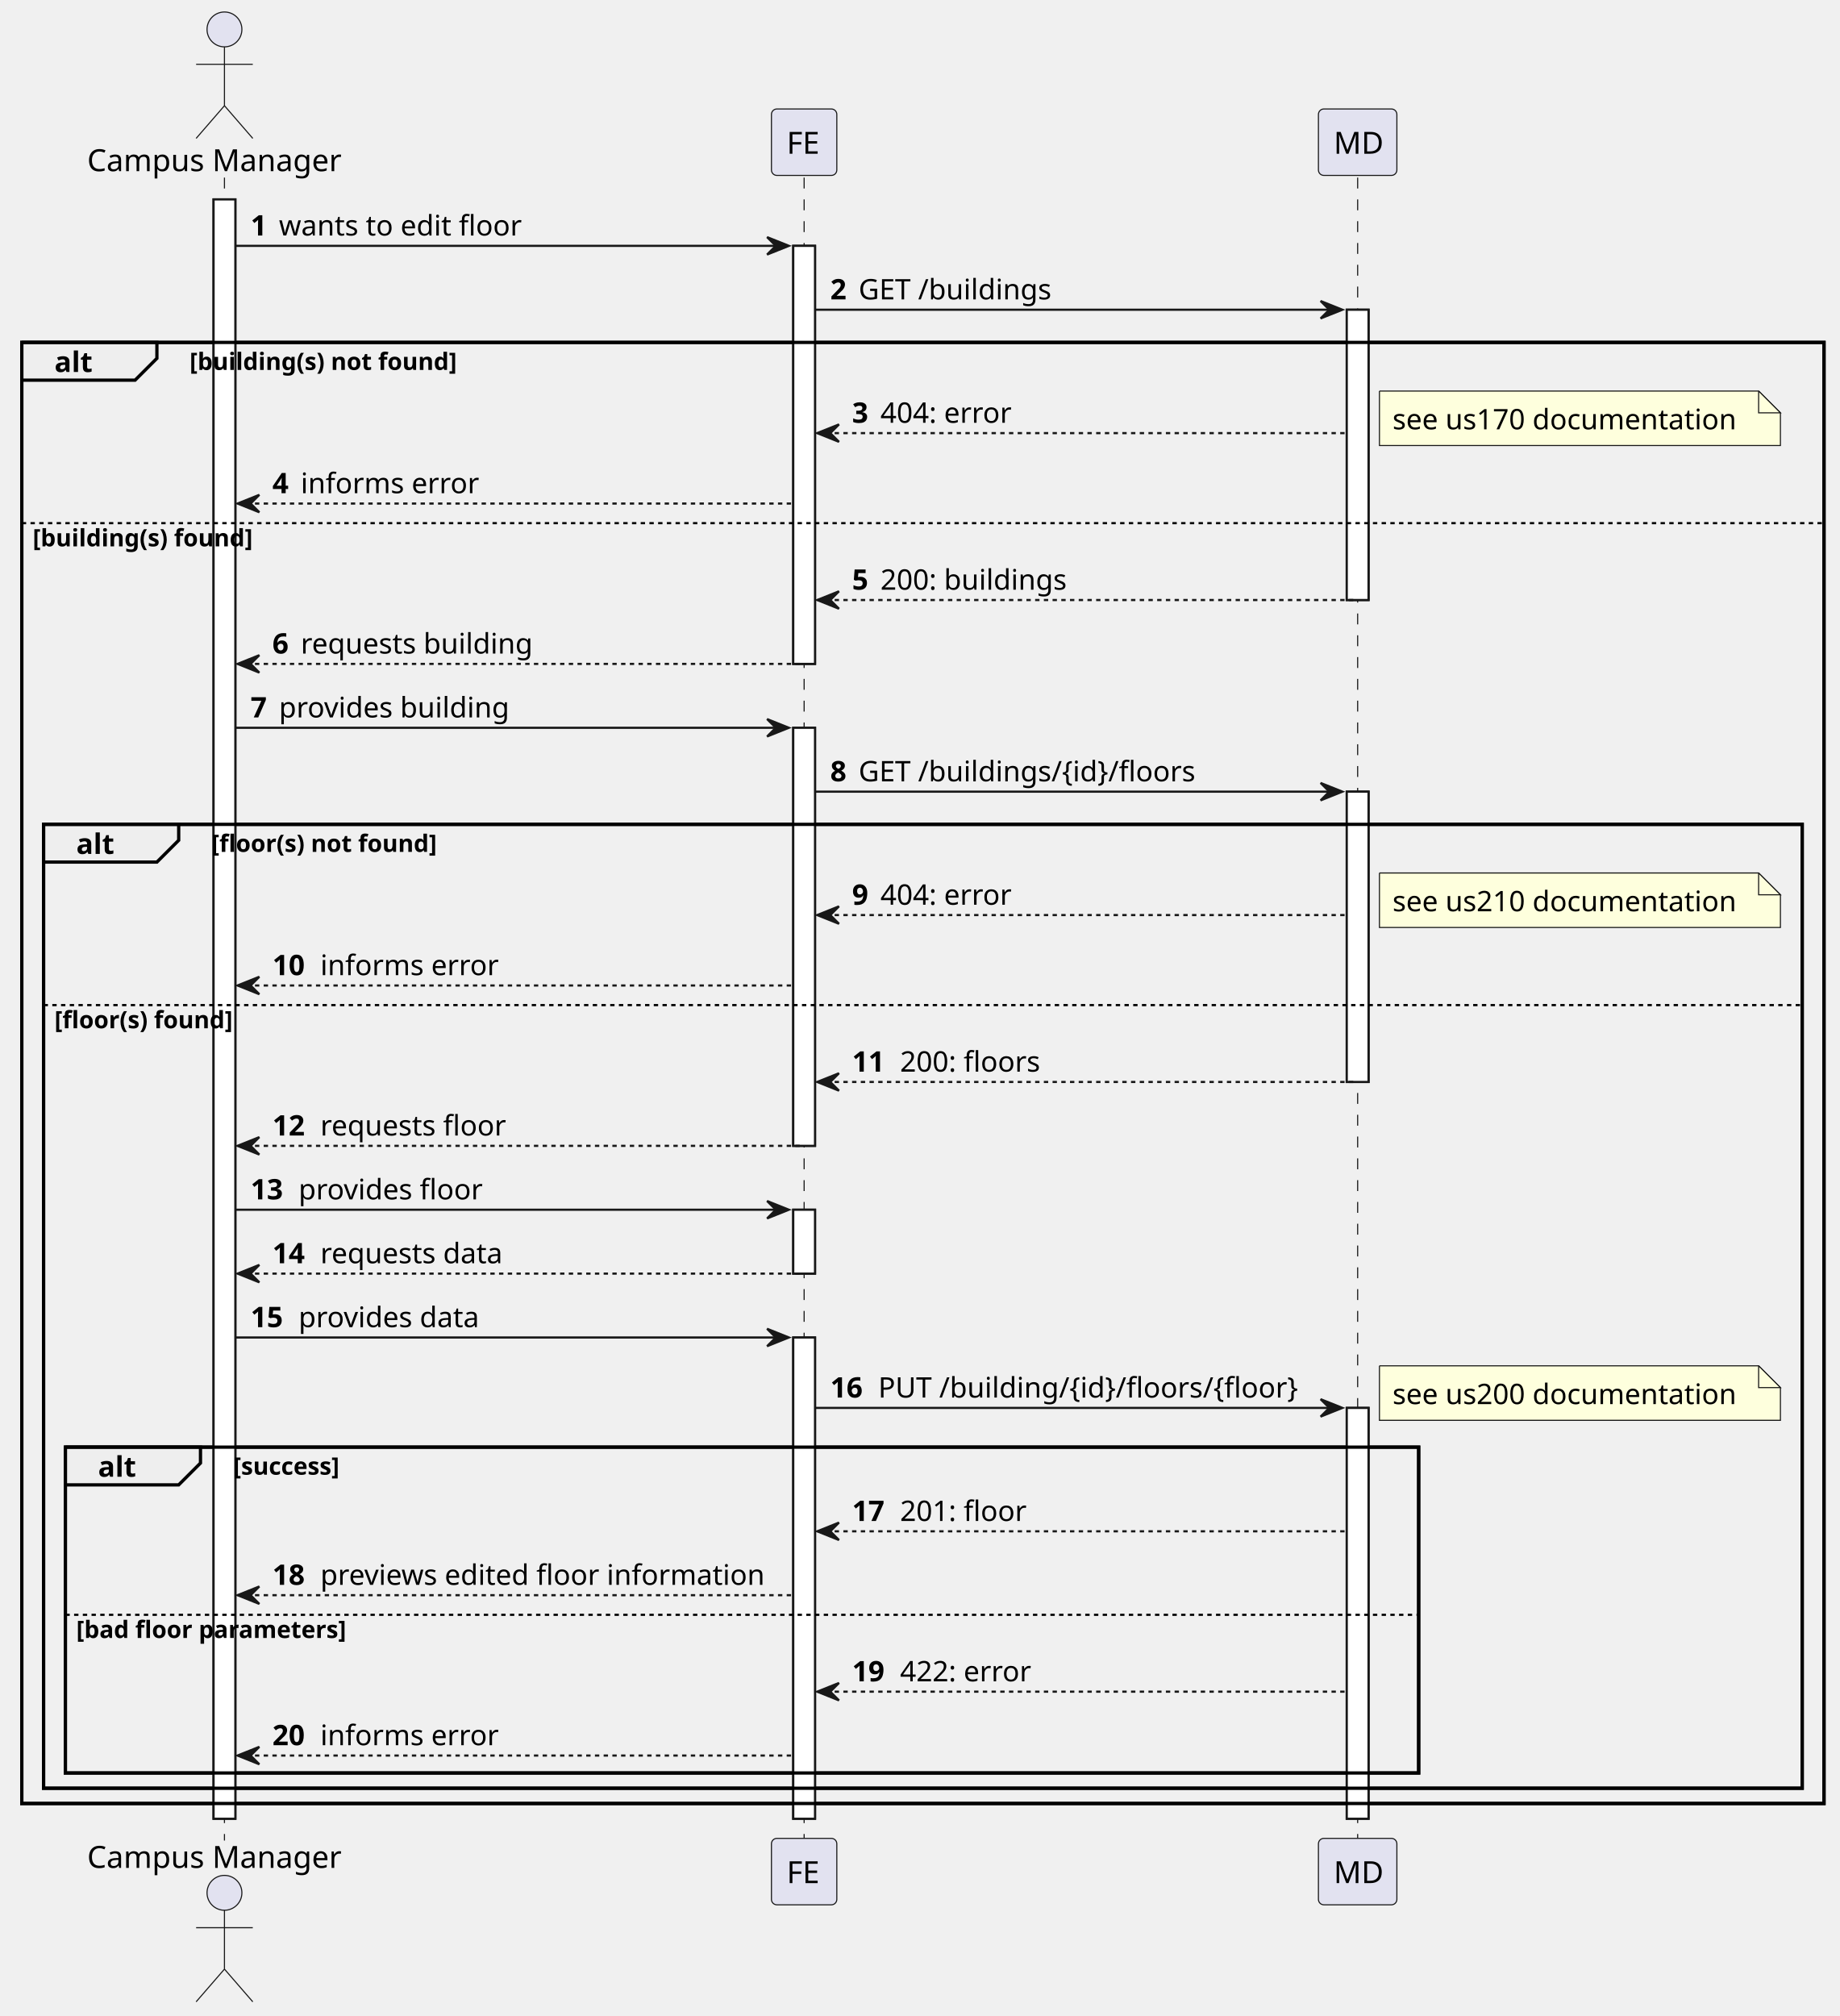
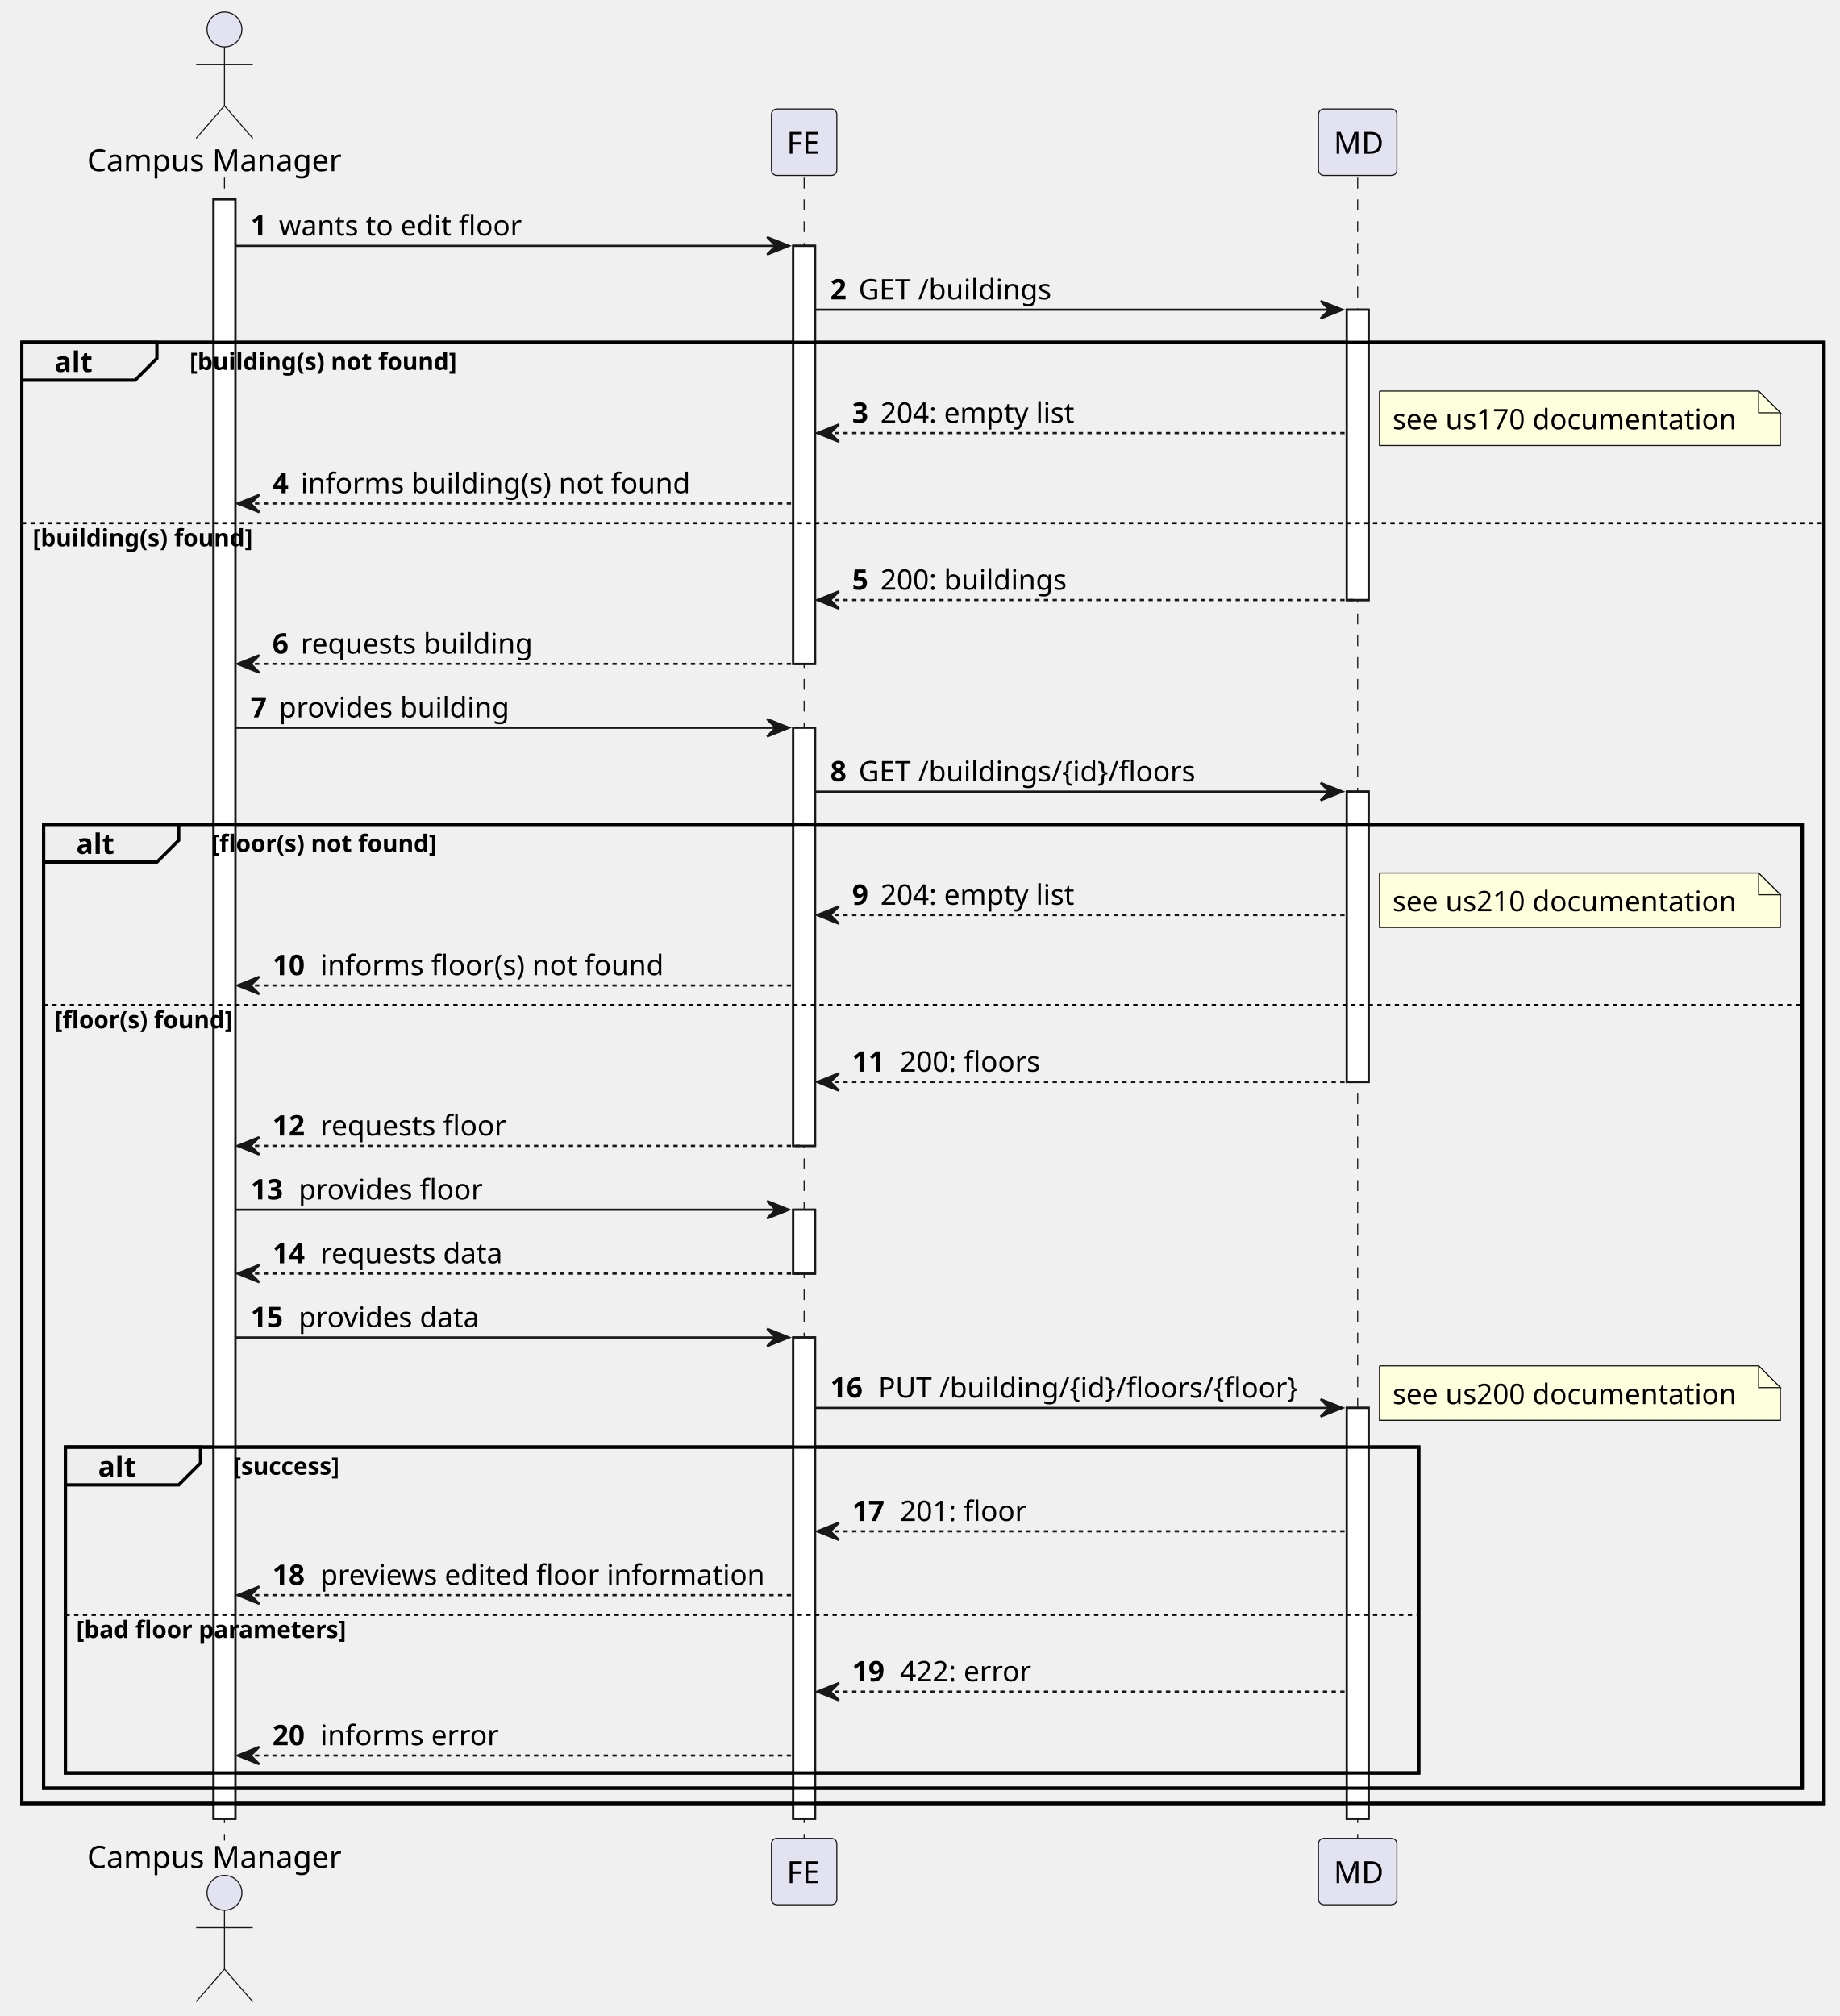
<svg xmlns="http://www.w3.org/2000/svg" contentStyleType="text/css" height="925px" preserveAspectRatio="none" style="width:844px;height:925px;background:#FFFFFF;" version="1.1" viewBox="0 0 844 925" width="844px" zoomAndPan="magnify">
  <defs />
  <g>
    <rect fill="#FFFFFF" height="743.008" style="stroke:#181818;stroke-width:1.0;" width="10" x="98" y="91.488" />
    <rect fill="#FFFFFF" height="191.818" style="stroke:#181818;stroke-width:1.0;" width="10" x="364" y="112.799" />
    <rect fill="#FFFFFF" height="191.818" style="stroke:#181818;stroke-width:1.0;" width="10" x="364" y="333.928" />
    <rect fill="#FFFFFF" height="29.311" style="stroke:#181818;stroke-width:1.0;" width="10" x="364" y="555.057" />
    <rect fill="#FFFFFF" height="220.818" style="stroke:#181818;stroke-width:1.0;" width="10" x="364" y="613.678" />
    <rect fill="#FFFFFF" height="133.197" style="stroke:#181818;stroke-width:1.0;" width="10" x="618" y="142.109" />
    <rect fill="#FFFFFF" height="133.197" style="stroke:#181818;stroke-width:1.0;" width="10" x="618" y="363.238" />
    <rect fill="#FFFFFF" height="188.508" style="stroke:#181818;stroke-width:1.0;" width="10" x="618" y="645.988" />
    <rect fill="none" height="670.387" style="stroke:#000000;stroke-width:1.5;" width="827" x="10" y="157.109" />
    <rect fill="none" height="442.258" style="stroke:#000000;stroke-width:1.5;" width="807" x="20" y="378.238" />
    <rect fill="none" height="149.508" style="stroke:#000000;stroke-width:1.5;" width="621" x="30" y="663.988" />
    <line style="stroke:#181818;stroke-width:0.5;stroke-dasharray:5.0,5.0;" x1="103" x2="103" y1="81.488" y2="844.496" />
    <line style="stroke:#181818;stroke-width:0.5;stroke-dasharray:5.0,5.0;" x1="369" x2="369" y1="81.488" y2="844.496" />
    <line style="stroke:#181818;stroke-width:0.5;stroke-dasharray:5.0,5.0;" x1="623" x2="623" y1="81.488" y2="844.496" />
    <text fill="#000000" font-family="sans-serif" font-size="14" lengthAdjust="spacing" textLength="120" x="40" y="78.535">Campus Manager</text>
    <ellipse cx="103" cy="13.5" fill="#E2E2F0" rx="8" ry="8" style="stroke:#181818;stroke-width:0.5;" />
    <path d="M103,21.5 L103,48.5 M90,29.5 L116,29.5 M103,48.5 L90,63.5 M103,48.5 L116,63.5 " fill="none" style="stroke:#181818;stroke-width:0.5;" />
    <text fill="#000000" font-family="sans-serif" font-size="14" lengthAdjust="spacing" textLength="120" x="40" y="857.031">Campus Manager</text>
    <ellipse cx="103" cy="868.484" fill="#E2E2F0" rx="8" ry="8" style="stroke:#181818;stroke-width:0.5;" />
    <path d="M103,876.484 L103,903.484 M90,884.484 L116,884.484 M103,903.484 L90,918.484 M103,903.484 L116,918.484 " fill="none" style="stroke:#181818;stroke-width:0.5;" />
    <rect fill="#E2E2F0" height="30.488" rx="2.5" ry="2.5" style="stroke:#181818;stroke-width:0.5;" width="30" x="354" y="50" />
    <text fill="#000000" font-family="sans-serif" font-size="14" lengthAdjust="spacing" textLength="16" x="361" y="70.535">FE</text>
    <rect fill="#E2E2F0" height="30.488" rx="2.5" ry="2.5" style="stroke:#181818;stroke-width:0.5;" width="30" x="354" y="843.496" />
    <text fill="#000000" font-family="sans-serif" font-size="14" lengthAdjust="spacing" textLength="16" x="361" y="864.031">FE</text>
    <rect fill="#E2E2F0" height="30.488" rx="2.5" ry="2.5" style="stroke:#181818;stroke-width:0.5;" width="36" x="605" y="50" />
    <text fill="#000000" font-family="sans-serif" font-size="14" lengthAdjust="spacing" textLength="22" x="612" y="70.535">MD</text>
    <rect fill="#E2E2F0" height="30.488" rx="2.5" ry="2.5" style="stroke:#181818;stroke-width:0.5;" width="36" x="605" y="843.496" />
    <text fill="#000000" font-family="sans-serif" font-size="14" lengthAdjust="spacing" textLength="22" x="612" y="864.031">MD</text>
    <rect fill="#FFFFFF" height="743.008" style="stroke:#181818;stroke-width:1.0;" width="10" x="98" y="91.488" />
    <rect fill="#FFFFFF" height="191.818" style="stroke:#181818;stroke-width:1.0;" width="10" x="364" y="112.799" />
    <rect fill="#FFFFFF" height="191.818" style="stroke:#181818;stroke-width:1.0;" width="10" x="364" y="333.928" />
    <rect fill="#FFFFFF" height="29.311" style="stroke:#181818;stroke-width:1.0;" width="10" x="364" y="555.057" />
    <rect fill="#FFFFFF" height="220.818" style="stroke:#181818;stroke-width:1.0;" width="10" x="364" y="613.678" />
    <rect fill="#FFFFFF" height="133.197" style="stroke:#181818;stroke-width:1.0;" width="10" x="618" y="142.109" />
    <rect fill="#FFFFFF" height="133.197" style="stroke:#181818;stroke-width:1.0;" width="10" x="618" y="363.238" />
    <rect fill="#FFFFFF" height="188.508" style="stroke:#181818;stroke-width:1.0;" width="10" x="618" y="645.988" />
    <polygon fill="#181818" points="352,108.799,362,112.799,352,116.799,356,112.799" style="stroke:#181818;stroke-width:1.0;" />
    <line style="stroke:#181818;stroke-width:1.0;" x1="108" x2="358" y1="112.799" y2="112.799" />
    <text fill="#000000" font-family="sans-serif" font-size="13" font-weight="bold" lengthAdjust="spacing" textLength="9" x="115" y="108.057">1</text>
    <text fill="#000000" font-family="sans-serif" font-size="13" lengthAdjust="spacing" textLength="116" x="128" y="108.057">wants to edit floor</text>
    <polygon fill="#181818" points="606,138.109,616,142.109,606,146.109,610,142.109" style="stroke:#181818;stroke-width:1.0;" />
    <line style="stroke:#181818;stroke-width:1.0;" x1="374" x2="612" y1="142.109" y2="142.109" />
    <text fill="#000000" font-family="sans-serif" font-size="13" font-weight="bold" lengthAdjust="spacing" textLength="9" x="381" y="137.367">2</text>
    <text fill="#000000" font-family="sans-serif" font-size="13" lengthAdjust="spacing" textLength="94" x="394" y="137.367">GET /buildings</text>
    <path d="M10,157.109 L72,157.109 L72,164.42 L62,174.42 L10,174.42 L10,157.109 " fill="#EEEEEE" style="stroke:#000000;stroke-width:1.5;" />
    <rect fill="none" height="670.387" style="stroke:#000000;stroke-width:1.5;" width="827" x="10" y="157.109" />
    <text fill="#000000" font-family="sans-serif" font-size="13" font-weight="bold" lengthAdjust="spacing" textLength="17" x="25" y="170.678">alt</text>
    <text fill="#000000" font-family="sans-serif" font-size="11" font-weight="bold" lengthAdjust="spacing" textLength="128" x="87" y="169.744">[building(s) not found]</text>
    <polygon fill="#181818" points="385,194.731,375,198.731,385,202.731,381,198.731" style="stroke:#181818;stroke-width:1.0;" />
    <line style="stroke:#181818;stroke-width:1.0;stroke-dasharray:2.0,2.0;" x1="379" x2="617" y1="198.731" y2="198.731" />
    <text fill="#000000" font-family="sans-serif" font-size="13" font-weight="bold" lengthAdjust="spacing" textLength="9" x="391" y="193.988">3</text>
-     <text fill="#000000" font-family="sans-serif" font-size="13" lengthAdjust="spacing" textLength="62" x="404" y="193.988">404: error</text>
+     <text fill="#000000" font-family="sans-serif" font-size="13" lengthAdjust="spacing" textLength="95" x="404" y="193.988">204: empty list</text>
    <path d="M633,179.42 L633,204.42 L817,204.42 L817,189.42 L807,179.42 L633,179.42 " fill="#FEFFDD" style="stroke:#181818;stroke-width:0.5;" />
    <path d="M807,179.42 L807,189.42 L817,189.42 L807,179.42 " fill="#FEFFDD" style="stroke:#181818;stroke-width:0.5;" />
    <text fill="#000000" font-family="sans-serif" font-size="13" lengthAdjust="spacing" textLength="163" x="639" y="196.988">see us170 documentation</text>
    <polygon fill="#181818" points="119,227.041,109,231.041,119,235.041,115,231.041" style="stroke:#181818;stroke-width:1.0;" />
    <line style="stroke:#181818;stroke-width:1.0;stroke-dasharray:2.0,2.0;" x1="113" x2="363" y1="231.041" y2="231.041" />
    <text fill="#000000" font-family="sans-serif" font-size="13" font-weight="bold" lengthAdjust="spacing" textLength="9" x="125" y="226.299">4</text>
-     <text fill="#000000" font-family="sans-serif" font-size="13" lengthAdjust="spacing" textLength="83" x="138" y="226.299">informs error</text>
+     <text fill="#000000" font-family="sans-serif" font-size="13" lengthAdjust="spacing" textLength="186" x="138" y="226.299">informs building(s) not found</text>
    <line style="stroke:#000000;stroke-width:1.0;stroke-dasharray:2.0,2.0;" x1="10" x2="837" y1="240.041" y2="240.041" />
    <text fill="#000000" font-family="sans-serif" font-size="11" font-weight="bold" lengthAdjust="spacing" textLength="106" x="15" y="250.676">[building(s) found]</text>
    <polygon fill="#181818" points="385,271.307,375,275.307,385,279.307,381,275.307" style="stroke:#181818;stroke-width:1.0;" />
    <line style="stroke:#181818;stroke-width:1.0;stroke-dasharray:2.0,2.0;" x1="379" x2="622" y1="275.307" y2="275.307" />
    <text fill="#000000" font-family="sans-serif" font-size="13" font-weight="bold" lengthAdjust="spacing" textLength="9" x="391" y="270.565">5</text>
    <text fill="#000000" font-family="sans-serif" font-size="13" lengthAdjust="spacing" textLength="91" x="404" y="270.565">200: buildings</text>
    <polygon fill="#181818" points="119,300.617,109,304.617,119,308.617,115,304.617" style="stroke:#181818;stroke-width:1.0;" />
    <line style="stroke:#181818;stroke-width:1.0;stroke-dasharray:2.0,2.0;" x1="113" x2="368" y1="304.617" y2="304.617" />
    <text fill="#000000" font-family="sans-serif" font-size="13" font-weight="bold" lengthAdjust="spacing" textLength="9" x="125" y="299.875">6</text>
    <text fill="#000000" font-family="sans-serif" font-size="13" lengthAdjust="spacing" textLength="110" x="138" y="299.875">requests building</text>
    <polygon fill="#181818" points="352,329.928,362,333.928,352,337.928,356,333.928" style="stroke:#181818;stroke-width:1.0;" />
    <line style="stroke:#181818;stroke-width:1.0;" x1="108" x2="358" y1="333.928" y2="333.928" />
    <text fill="#000000" font-family="sans-serif" font-size="13" font-weight="bold" lengthAdjust="spacing" textLength="9" x="115" y="329.185">7</text>
    <text fill="#000000" font-family="sans-serif" font-size="13" lengthAdjust="spacing" textLength="110" x="128" y="329.185">provides building</text>
    <polygon fill="#181818" points="606,359.238,616,363.238,606,367.238,610,363.238" style="stroke:#181818;stroke-width:1.0;" />
    <line style="stroke:#181818;stroke-width:1.0;" x1="374" x2="612" y1="363.238" y2="363.238" />
    <text fill="#000000" font-family="sans-serif" font-size="13" font-weight="bold" lengthAdjust="spacing" textLength="9" x="381" y="358.496">8</text>
    <text fill="#000000" font-family="sans-serif" font-size="13" lengthAdjust="spacing" textLength="165" x="394" y="358.496">GET /buildings/{id}/floors</text>
    <path d="M20,378.238 L82,378.238 L82,385.549 L72,395.549 L20,395.549 L20,378.238 " fill="#EEEEEE" style="stroke:#000000;stroke-width:1.5;" />
    <rect fill="none" height="442.258" style="stroke:#000000;stroke-width:1.5;" width="807" x="20" y="378.238" />
    <text fill="#000000" font-family="sans-serif" font-size="13" font-weight="bold" lengthAdjust="spacing" textLength="17" x="35" y="391.807">alt</text>
    <text fill="#000000" font-family="sans-serif" font-size="11" font-weight="bold" lengthAdjust="spacing" textLength="109" x="97" y="390.873">[floor(s) not found]</text>
    <polygon fill="#181818" points="385,415.859,375,419.859,385,423.859,381,419.859" style="stroke:#181818;stroke-width:1.0;" />
    <line style="stroke:#181818;stroke-width:1.0;stroke-dasharray:2.0,2.0;" x1="379" x2="617" y1="419.859" y2="419.859" />
    <text fill="#000000" font-family="sans-serif" font-size="13" font-weight="bold" lengthAdjust="spacing" textLength="9" x="391" y="415.117">9</text>
-     <text fill="#000000" font-family="sans-serif" font-size="13" lengthAdjust="spacing" textLength="62" x="404" y="415.117">404: error</text>
+     <text fill="#000000" font-family="sans-serif" font-size="13" lengthAdjust="spacing" textLength="95" x="404" y="415.117">204: empty list</text>
    <path d="M633,400.549 L633,425.549 L817,425.549 L817,410.549 L807,400.549 L633,400.549 " fill="#FEFFDD" style="stroke:#181818;stroke-width:0.5;" />
    <path d="M807,400.549 L807,410.549 L817,410.549 L807,400.549 " fill="#FEFFDD" style="stroke:#181818;stroke-width:0.5;" />
    <text fill="#000000" font-family="sans-serif" font-size="13" lengthAdjust="spacing" textLength="163" x="639" y="418.117">see us210 documentation</text>
    <polygon fill="#181818" points="119,448.17,109,452.17,119,456.17,115,452.17" style="stroke:#181818;stroke-width:1.0;" />
    <line style="stroke:#181818;stroke-width:1.0;stroke-dasharray:2.0,2.0;" x1="113" x2="363" y1="452.17" y2="452.17" />
    <text fill="#000000" font-family="sans-serif" font-size="13" font-weight="bold" lengthAdjust="spacing" textLength="18" x="125" y="447.428">10</text>
-     <text fill="#000000" font-family="sans-serif" font-size="13" lengthAdjust="spacing" textLength="83" x="147" y="447.428">informs error</text>
+     <text fill="#000000" font-family="sans-serif" font-size="13" lengthAdjust="spacing" textLength="164" x="147" y="447.428">informs floor(s) not found</text>
    <line style="stroke:#000000;stroke-width:1.0;stroke-dasharray:2.0,2.0;" x1="20" x2="827" y1="461.17" y2="461.17" />
    <text fill="#000000" font-family="sans-serif" font-size="11" font-weight="bold" lengthAdjust="spacing" textLength="87" x="25" y="471.805">[floor(s) found]</text>
    <polygon fill="#181818" points="385,492.435,375,496.435,385,500.435,381,496.435" style="stroke:#181818;stroke-width:1.0;" />
    <line style="stroke:#181818;stroke-width:1.0;stroke-dasharray:2.0,2.0;" x1="379" x2="622" y1="496.435" y2="496.435" />
    <text fill="#000000" font-family="sans-serif" font-size="13" font-weight="bold" lengthAdjust="spacing" textLength="18" x="391" y="491.693">11</text>
    <text fill="#000000" font-family="sans-serif" font-size="13" lengthAdjust="spacing" textLength="69" x="413" y="491.693">200: floors</text>
    <polygon fill="#181818" points="119,521.746,109,525.746,119,529.746,115,525.746" style="stroke:#181818;stroke-width:1.0;" />
    <line style="stroke:#181818;stroke-width:1.0;stroke-dasharray:2.0,2.0;" x1="113" x2="368" y1="525.746" y2="525.746" />
    <text fill="#000000" font-family="sans-serif" font-size="13" font-weight="bold" lengthAdjust="spacing" textLength="18" x="125" y="521.004">12</text>
    <text fill="#000000" font-family="sans-serif" font-size="13" lengthAdjust="spacing" textLength="88" x="147" y="521.004">requests floor</text>
    <polygon fill="#181818" points="352,551.057,362,555.057,352,559.057,356,555.057" style="stroke:#181818;stroke-width:1.0;" />
    <line style="stroke:#181818;stroke-width:1.0;" x1="108" x2="358" y1="555.057" y2="555.057" />
    <text fill="#000000" font-family="sans-serif" font-size="13" font-weight="bold" lengthAdjust="spacing" textLength="18" x="115" y="550.314">13</text>
    <text fill="#000000" font-family="sans-serif" font-size="13" lengthAdjust="spacing" textLength="88" x="137" y="550.314">provides floor</text>
    <polygon fill="#181818" points="119,580.367,109,584.367,119,588.367,115,584.367" style="stroke:#181818;stroke-width:1.0;" />
    <line style="stroke:#181818;stroke-width:1.0;stroke-dasharray:2.0,2.0;" x1="113" x2="368" y1="584.367" y2="584.367" />
    <text fill="#000000" font-family="sans-serif" font-size="13" font-weight="bold" lengthAdjust="spacing" textLength="18" x="125" y="579.625">14</text>
    <text fill="#000000" font-family="sans-serif" font-size="13" lengthAdjust="spacing" textLength="85" x="147" y="579.625">requests data</text>
    <polygon fill="#181818" points="352,609.678,362,613.678,352,617.678,356,613.678" style="stroke:#181818;stroke-width:1.0;" />
    <line style="stroke:#181818;stroke-width:1.0;" x1="108" x2="358" y1="613.678" y2="613.678" />
    <text fill="#000000" font-family="sans-serif" font-size="13" font-weight="bold" lengthAdjust="spacing" textLength="18" x="115" y="608.936">15</text>
    <text fill="#000000" font-family="sans-serif" font-size="13" lengthAdjust="spacing" textLength="85" x="137" y="608.936">provides data</text>
    <polygon fill="#181818" points="606,641.988,616,645.988,606,649.988,610,645.988" style="stroke:#181818;stroke-width:1.0;" />
    <line style="stroke:#181818;stroke-width:1.0;" x1="374" x2="612" y1="645.988" y2="645.988" />
    <text fill="#000000" font-family="sans-serif" font-size="13" font-weight="bold" lengthAdjust="spacing" textLength="18" x="381" y="641.246">16</text>
    <text fill="#000000" font-family="sans-serif" font-size="13" lengthAdjust="spacing" textLength="203" x="403" y="641.246">PUT /building/{id}/floors/{floor}</text>
    <path d="M633,626.678 L633,651.678 L817,651.678 L817,636.678 L807,626.678 L633,626.678 " fill="#FEFFDD" style="stroke:#181818;stroke-width:0.5;" />
    <path d="M807,626.678 L807,636.678 L817,636.678 L807,626.678 " fill="#FEFFDD" style="stroke:#181818;stroke-width:0.5;" />
    <text fill="#000000" font-family="sans-serif" font-size="13" lengthAdjust="spacing" textLength="163" x="639" y="644.246">see us200 documentation</text>
    <path d="M30,663.988 L92,663.988 L92,671.299 L82,681.299 L30,681.299 L30,663.988 " fill="#EEEEEE" style="stroke:#000000;stroke-width:1.5;" />
    <rect fill="none" height="149.508" style="stroke:#000000;stroke-width:1.5;" width="621" x="30" y="663.988" />
    <text fill="#000000" font-family="sans-serif" font-size="13" font-weight="bold" lengthAdjust="spacing" textLength="17" x="45" y="677.557">alt</text>
    <text fill="#000000" font-family="sans-serif" font-size="11" font-weight="bold" lengthAdjust="spacing" textLength="51" x="107" y="676.623">[success]</text>
    <polygon fill="#181818" points="385,698.609,375,702.609,385,706.609,381,702.609" style="stroke:#181818;stroke-width:1.0;" />
    <line style="stroke:#181818;stroke-width:1.0;stroke-dasharray:2.0,2.0;" x1="379" x2="617" y1="702.609" y2="702.609" />
    <text fill="#000000" font-family="sans-serif" font-size="13" font-weight="bold" lengthAdjust="spacing" textLength="18" x="391" y="697.867">17</text>
    <text fill="#000000" font-family="sans-serif" font-size="13" lengthAdjust="spacing" textLength="62" x="413" y="697.867">201: floor</text>
    <polygon fill="#181818" points="119,727.92,109,731.92,119,735.92,115,731.92" style="stroke:#181818;stroke-width:1.0;" />
    <line style="stroke:#181818;stroke-width:1.0;stroke-dasharray:2.0,2.0;" x1="113" x2="363" y1="731.92" y2="731.92" />
    <text fill="#000000" font-family="sans-serif" font-size="13" font-weight="bold" lengthAdjust="spacing" textLength="18" x="125" y="727.178">18</text>
    <text fill="#000000" font-family="sans-serif" font-size="13" lengthAdjust="spacing" textLength="210" x="147" y="727.178">previews edited floor information</text>
    <line style="stroke:#000000;stroke-width:1.0;stroke-dasharray:2.0,2.0;" x1="30" x2="651" y1="740.92" y2="740.92" />
    <text fill="#000000" font-family="sans-serif" font-size="11" font-weight="bold" lengthAdjust="spacing" textLength="126" x="35" y="751.555">[bad floor parameters]</text>
    <polygon fill="#181818" points="385,772.186,375,776.186,385,780.186,381,776.186" style="stroke:#181818;stroke-width:1.0;" />
    <line style="stroke:#181818;stroke-width:1.0;stroke-dasharray:2.0,2.0;" x1="379" x2="617" y1="776.186" y2="776.186" />
    <text fill="#000000" font-family="sans-serif" font-size="13" font-weight="bold" lengthAdjust="spacing" textLength="18" x="391" y="771.443">19</text>
    <text fill="#000000" font-family="sans-serif" font-size="13" lengthAdjust="spacing" textLength="62" x="413" y="771.443">422: error</text>
    <polygon fill="#181818" points="119,801.496,109,805.496,119,809.496,115,805.496" style="stroke:#181818;stroke-width:1.0;" />
    <line style="stroke:#181818;stroke-width:1.0;stroke-dasharray:2.0,2.0;" x1="113" x2="363" y1="805.496" y2="805.496" />
    <text fill="#000000" font-family="sans-serif" font-size="13" font-weight="bold" lengthAdjust="spacing" textLength="18" x="125" y="800.754">20</text>
    <text fill="#000000" font-family="sans-serif" font-size="13" lengthAdjust="spacing" textLength="83" x="147" y="800.754">informs error</text>
  </g>
</svg>
